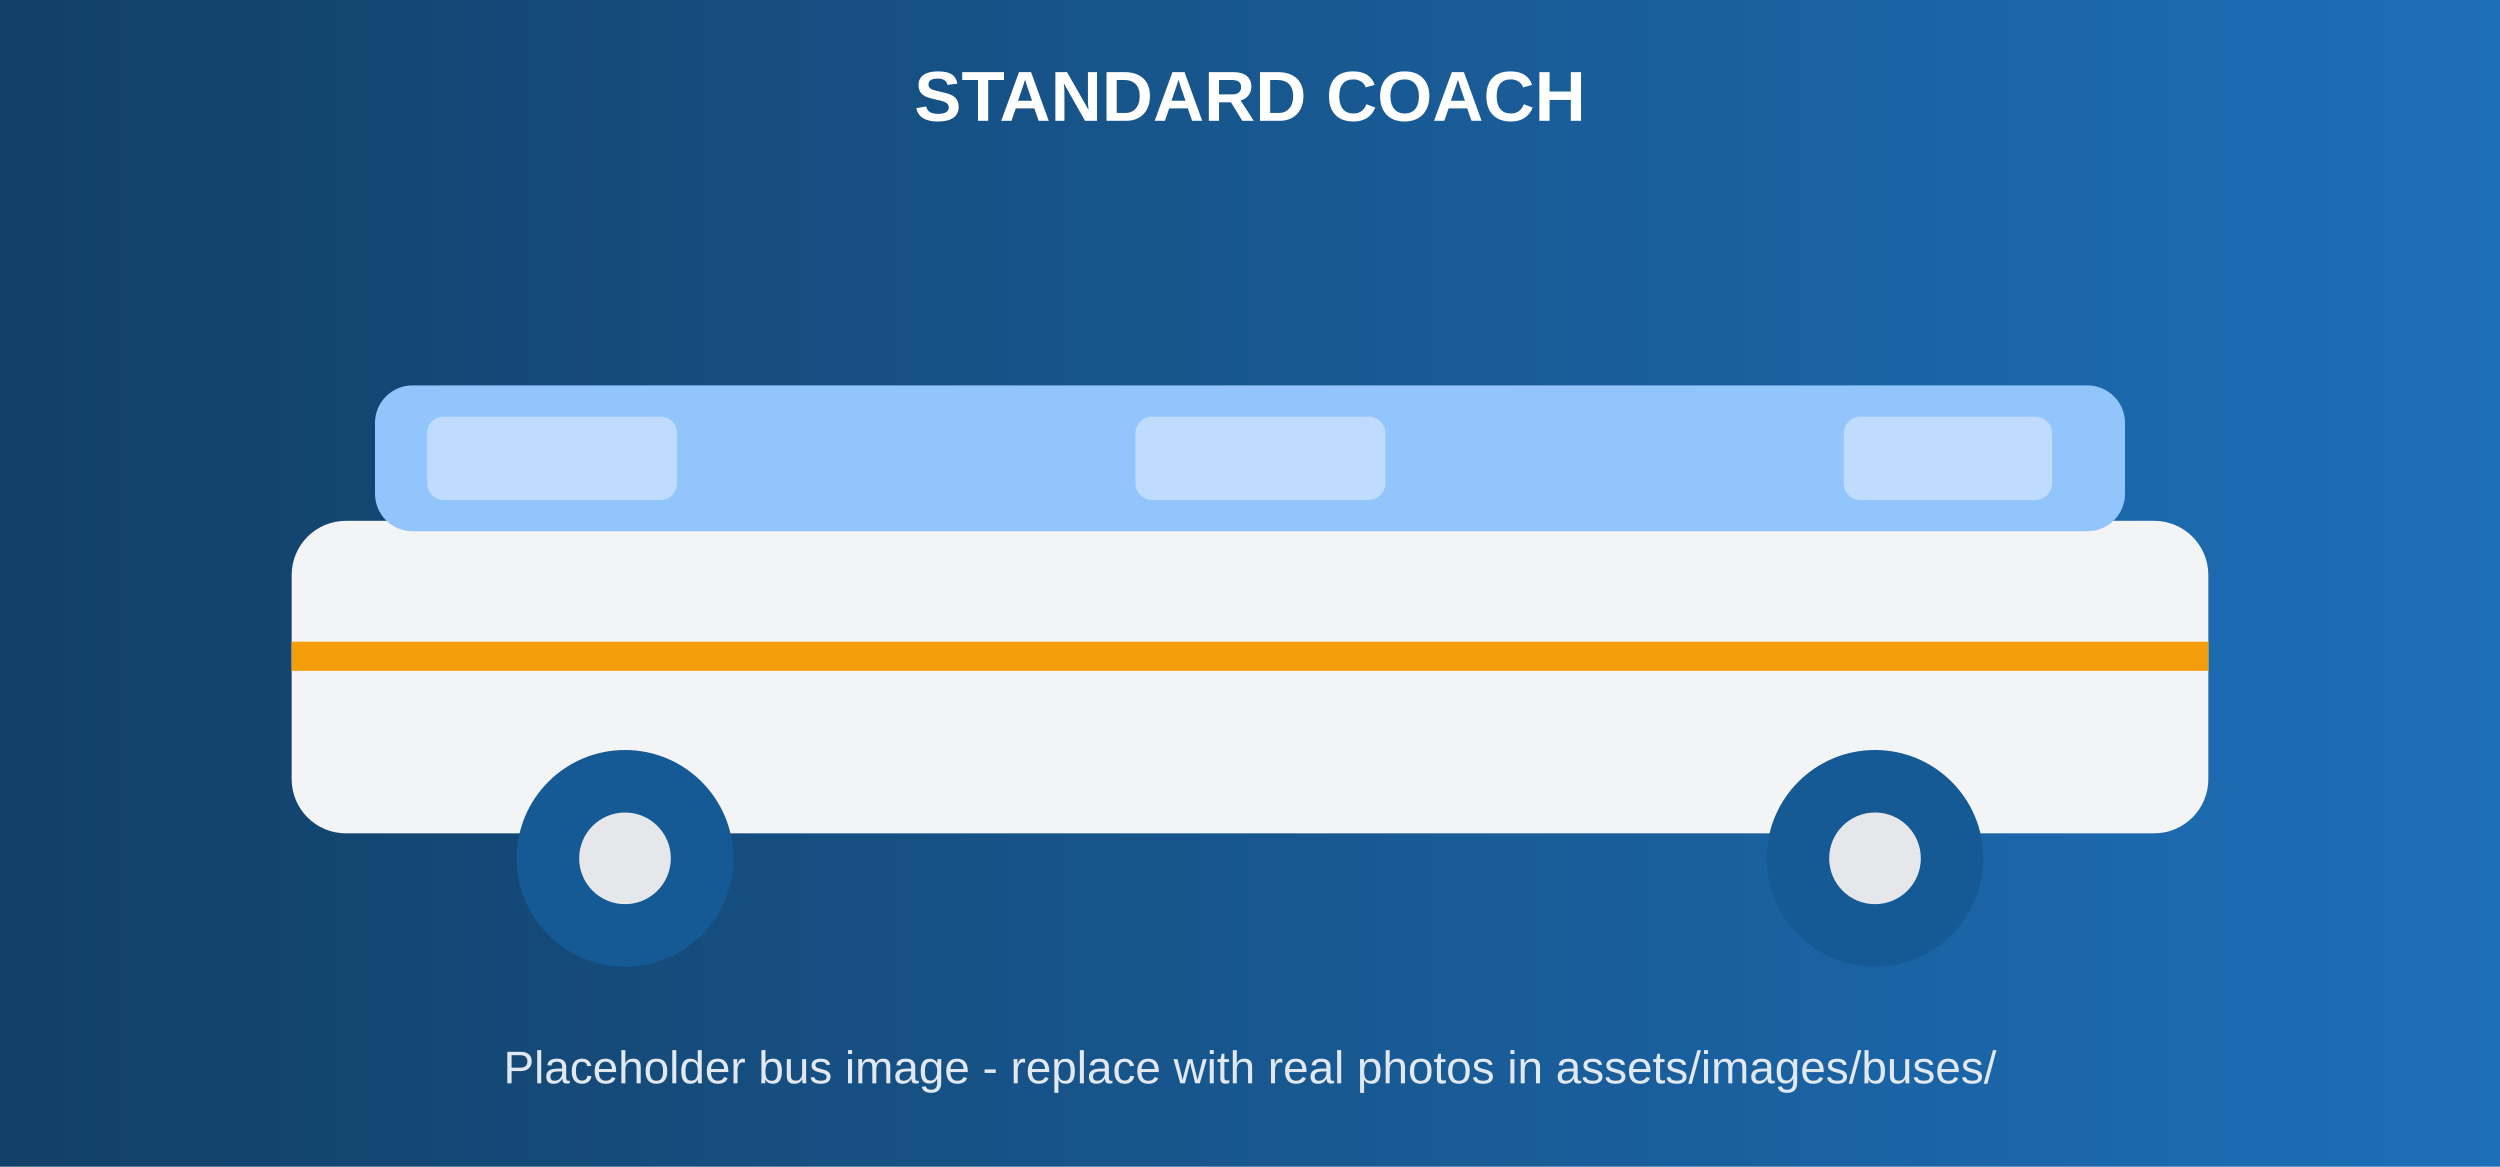
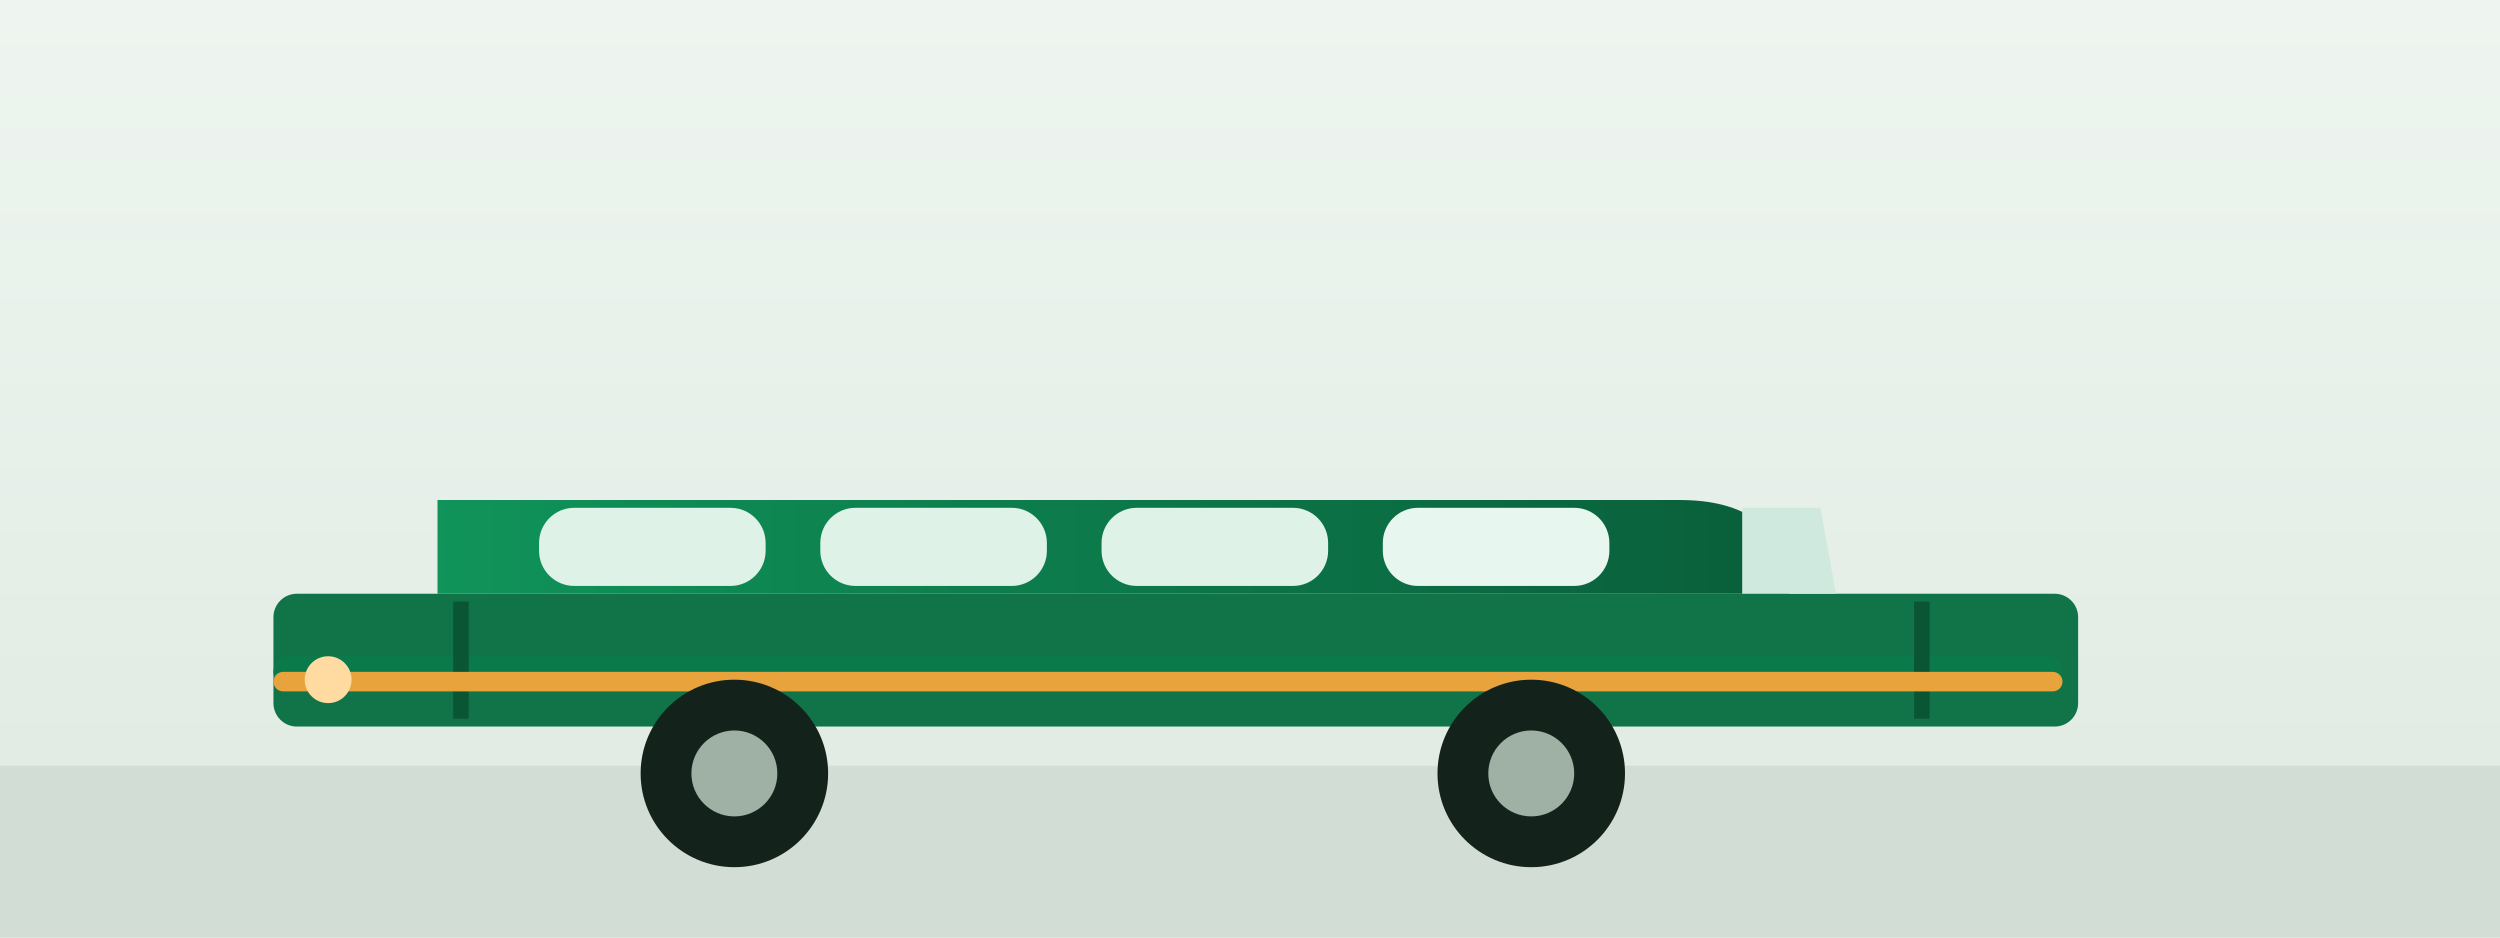
- <svg xmlns="http://www.w3.org/2000/svg" width="1200" height="560" viewBox="0 0 1200 560">
+ <svg xmlns="http://www.w3.org/2000/svg" width="640" height="240" viewBox="0 0 640 240">
  <defs>
-     <linearGradient id="bg" x1="0" y1="0" x2="1" y2="0">
-       <stop offset="0" stop-color="#123f66" />
-       <stop offset="1" stop-color="#1d6fb8" />
+     <linearGradient id="bg" x1="0" y1="0" x2="0" y2="1">
+       <stop offset="0" stop-color="#eef5f0" />
+       <stop offset="1" stop-color="#dfeae2" />
+     </linearGradient>
+     <linearGradient id="coach" x1="0" y1="0" x2="1" y2="0">
+       <stop offset="0" stop-color="#10945a" />
+       <stop offset="1" stop-color="#095e3a" />
    </linearGradient>
  </defs>
-   <rect width="1200" height="560" fill="url(#bg)" />
-   <text x="600" y="58" font-family="Segoe UI, Arial, sans-serif" font-size="34" font-weight="700" fill="#ffffff" text-anchor="middle">STANDARD COACH</text>
-   <g>
-     <rect x="140" y="250" width="920" height="150" rx="26" fill="#f3f4f6" />
-     <rect x="180" y="185" width="840" height="70" rx="18" fill="#93c5fd" />
-     <rect x="205" y="200" width="120" height="40" rx="8" fill="#bfdbfe" />
-     <rect x="545" y="200" width="120" height="40" rx="8" fill="#bfdbfe" />
-     <rect x="885" y="200" width="100" height="40" rx="8" fill="#bfdbfe" />
-     <path d="M140 315 H1060" stroke="#f59e0b" stroke-width="14" />
-     <circle cx="300" cy="412" r="52" fill="#155a94" />
-     <circle cx="300" cy="412" r="22" fill="#e5e7eb" />
-     <circle cx="900" cy="412" r="52" fill="#155a94" />
-     <circle cx="900" cy="412" r="22" fill="#e5e7eb" />
-   </g>
-   <text x="600" y="520" font-family="Segoe UI, Arial, sans-serif" font-size="22" fill="#e2e8f0" text-anchor="middle">Placeholder bus image - replace with real photos in assets/images/buses/</text>
+   <rect width="640" height="240" fill="url(#bg)" />
+   <rect y="196" width="640" height="44" fill="#d2ded5" />
+   <rect x="70" y="152" width="462" height="34" rx="6" fill="#117448" />
+   <rect x="70" y="168" width="458" height="8" rx="4" fill="#0b7a4b" />
+   <path d="M112 128 h318 c22 0 28 12 28 24 h-346 z" fill="url(#coach)" />
+   <path d="M446 130 h20 l4 22 h-24 z" fill="#cfe9df" />
+   <rect x="138" y="130" width="58" height="20" rx="9" fill="#dff2e8" />
+   <rect x="210" y="130" width="58" height="20" rx="9" fill="#dff2e8" />
+   <rect x="282" y="130" width="58" height="20" rx="9" fill="#dff2e8" />
+   <rect x="354" y="130" width="58" height="20" rx="9" fill="#e7f6ee" />
+   <path d="M118 154 v30" stroke="#0a5634" stroke-width="4" />
+   <path d="M492 154 v30" stroke="#0a5634" stroke-width="4" />
+   <rect x="70" y="172" width="458" height="5" rx="2.5" fill="#e8a33d" />
+   <circle cx="188" cy="198" r="24" fill="#14221c" />
+   <circle cx="188" cy="198" r="11" fill="#9fb0a5" />
+   <circle cx="392" cy="198" r="24" fill="#14221c" />
+   <circle cx="392" cy="198" r="11" fill="#9fb0a5" />
+   <circle cx="84" cy="174" r="6" fill="#ffdba1" />
</svg>
